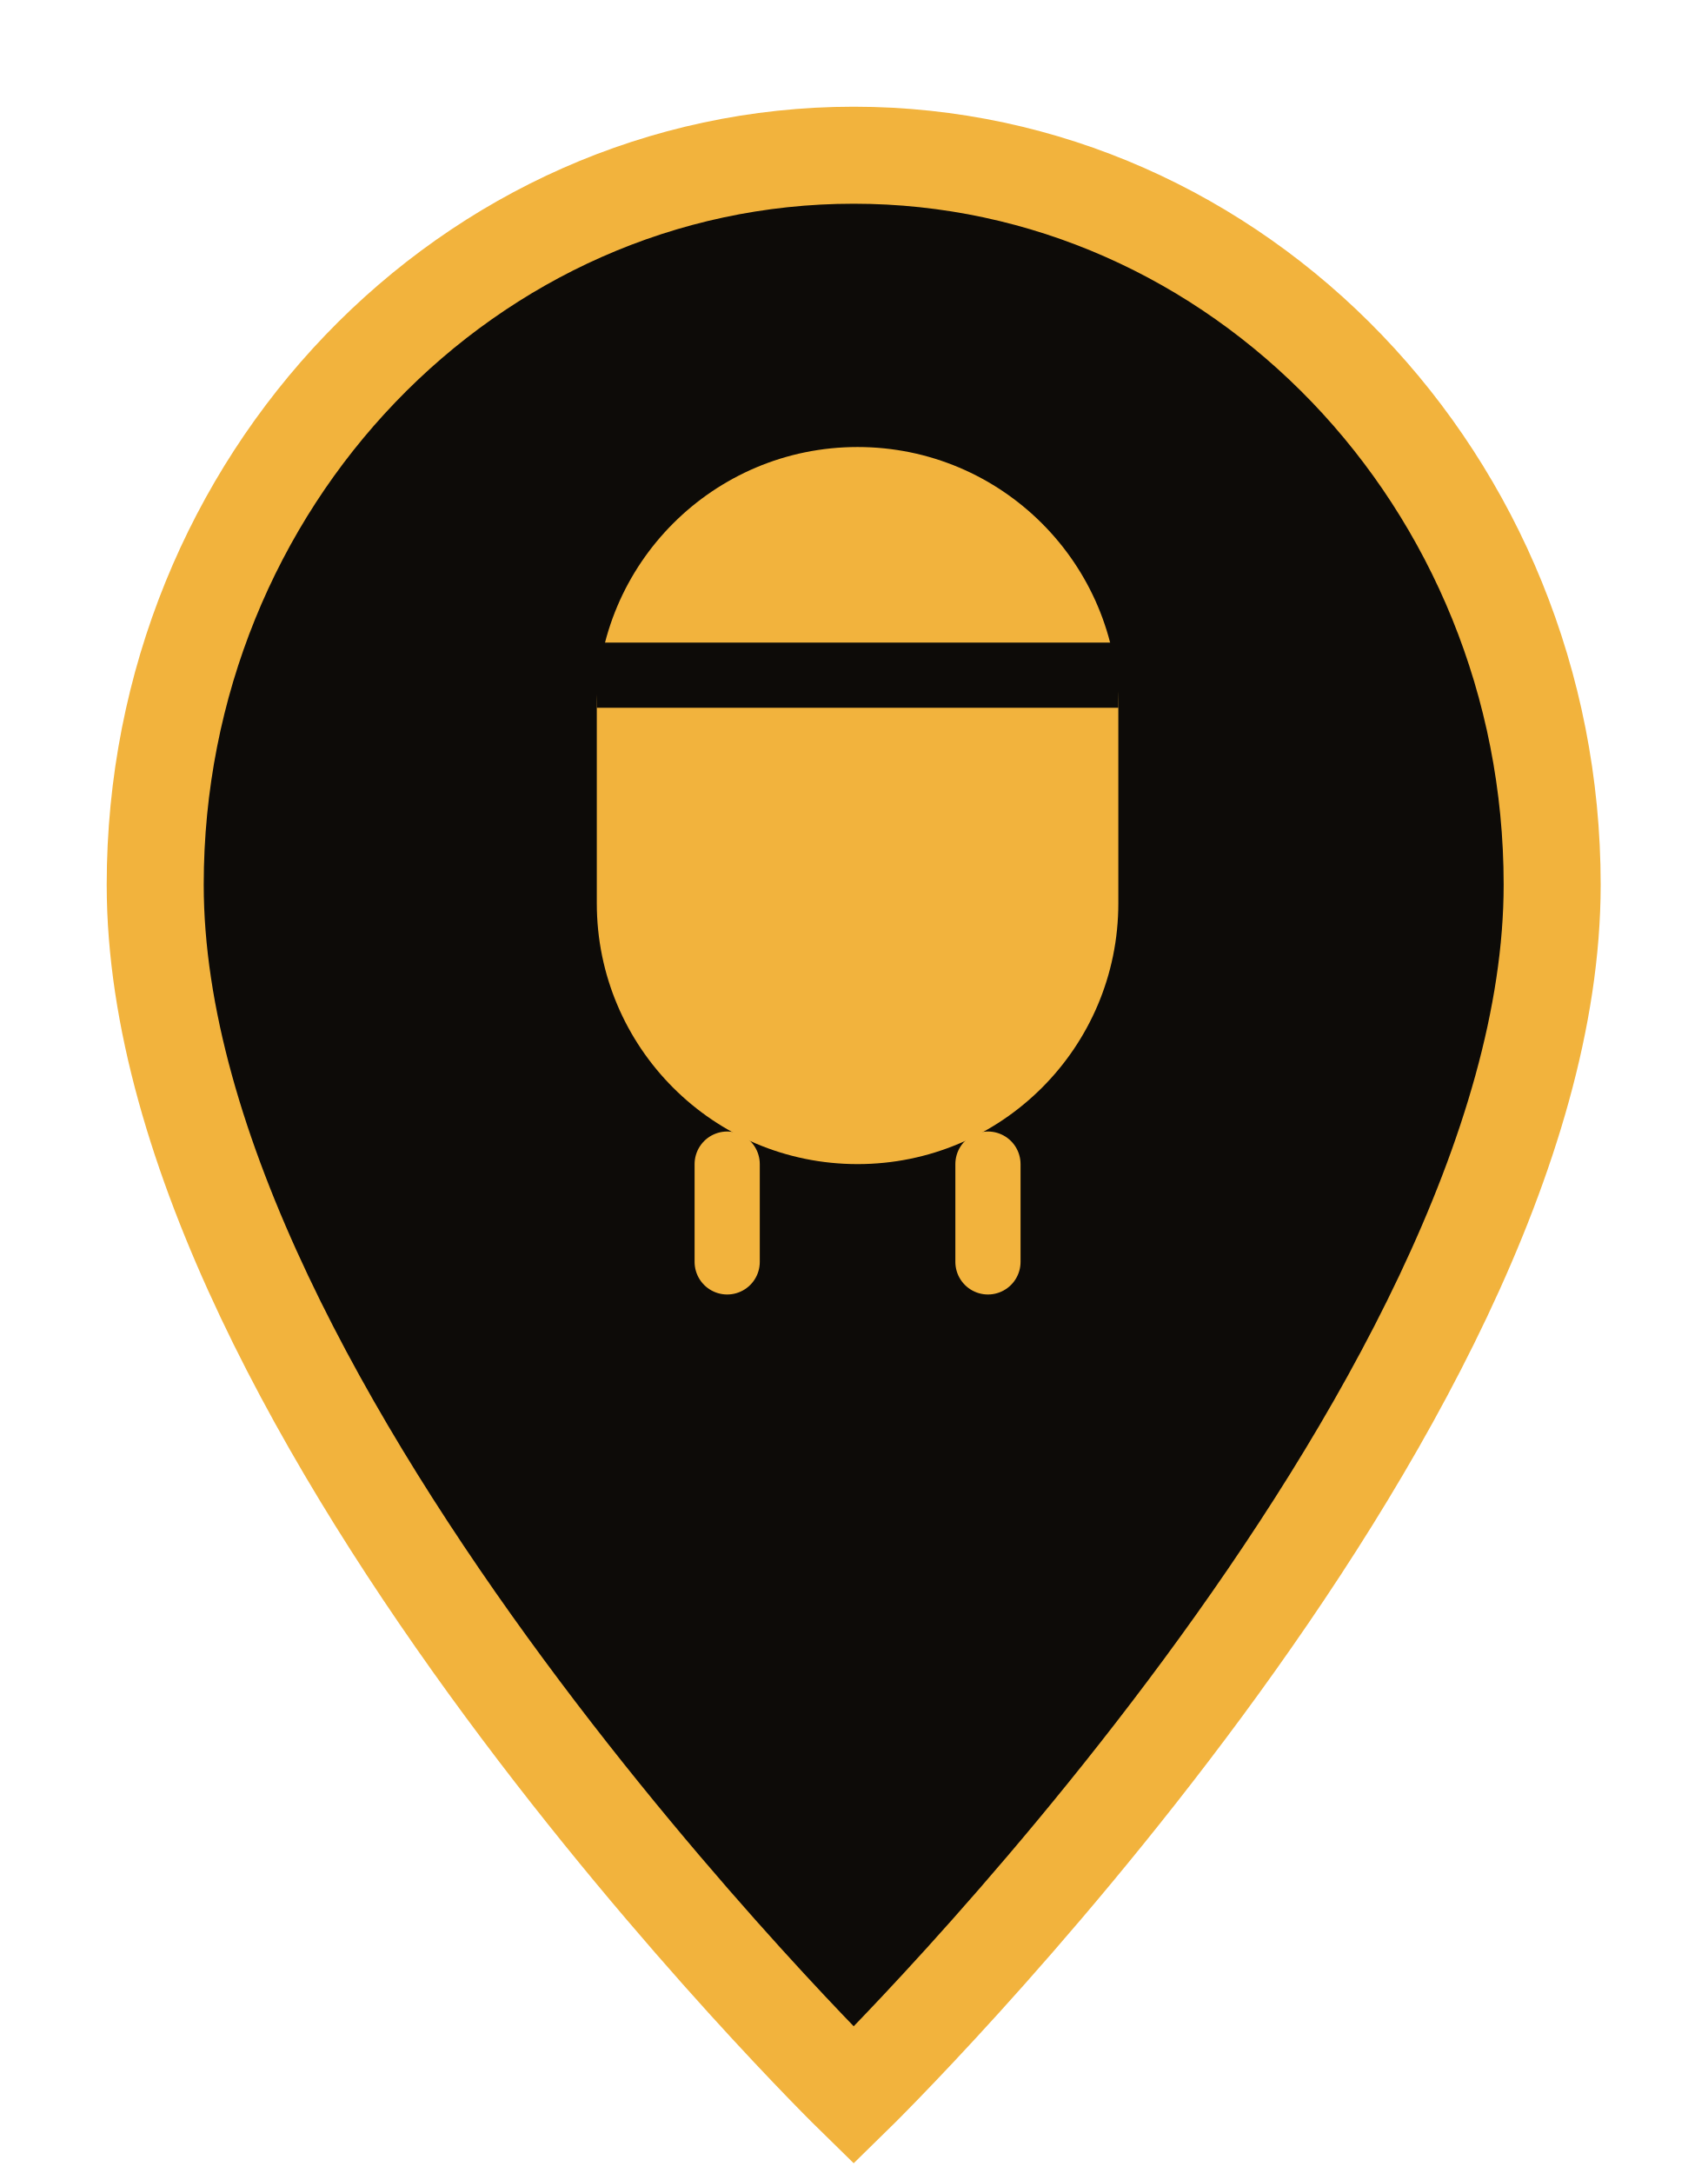
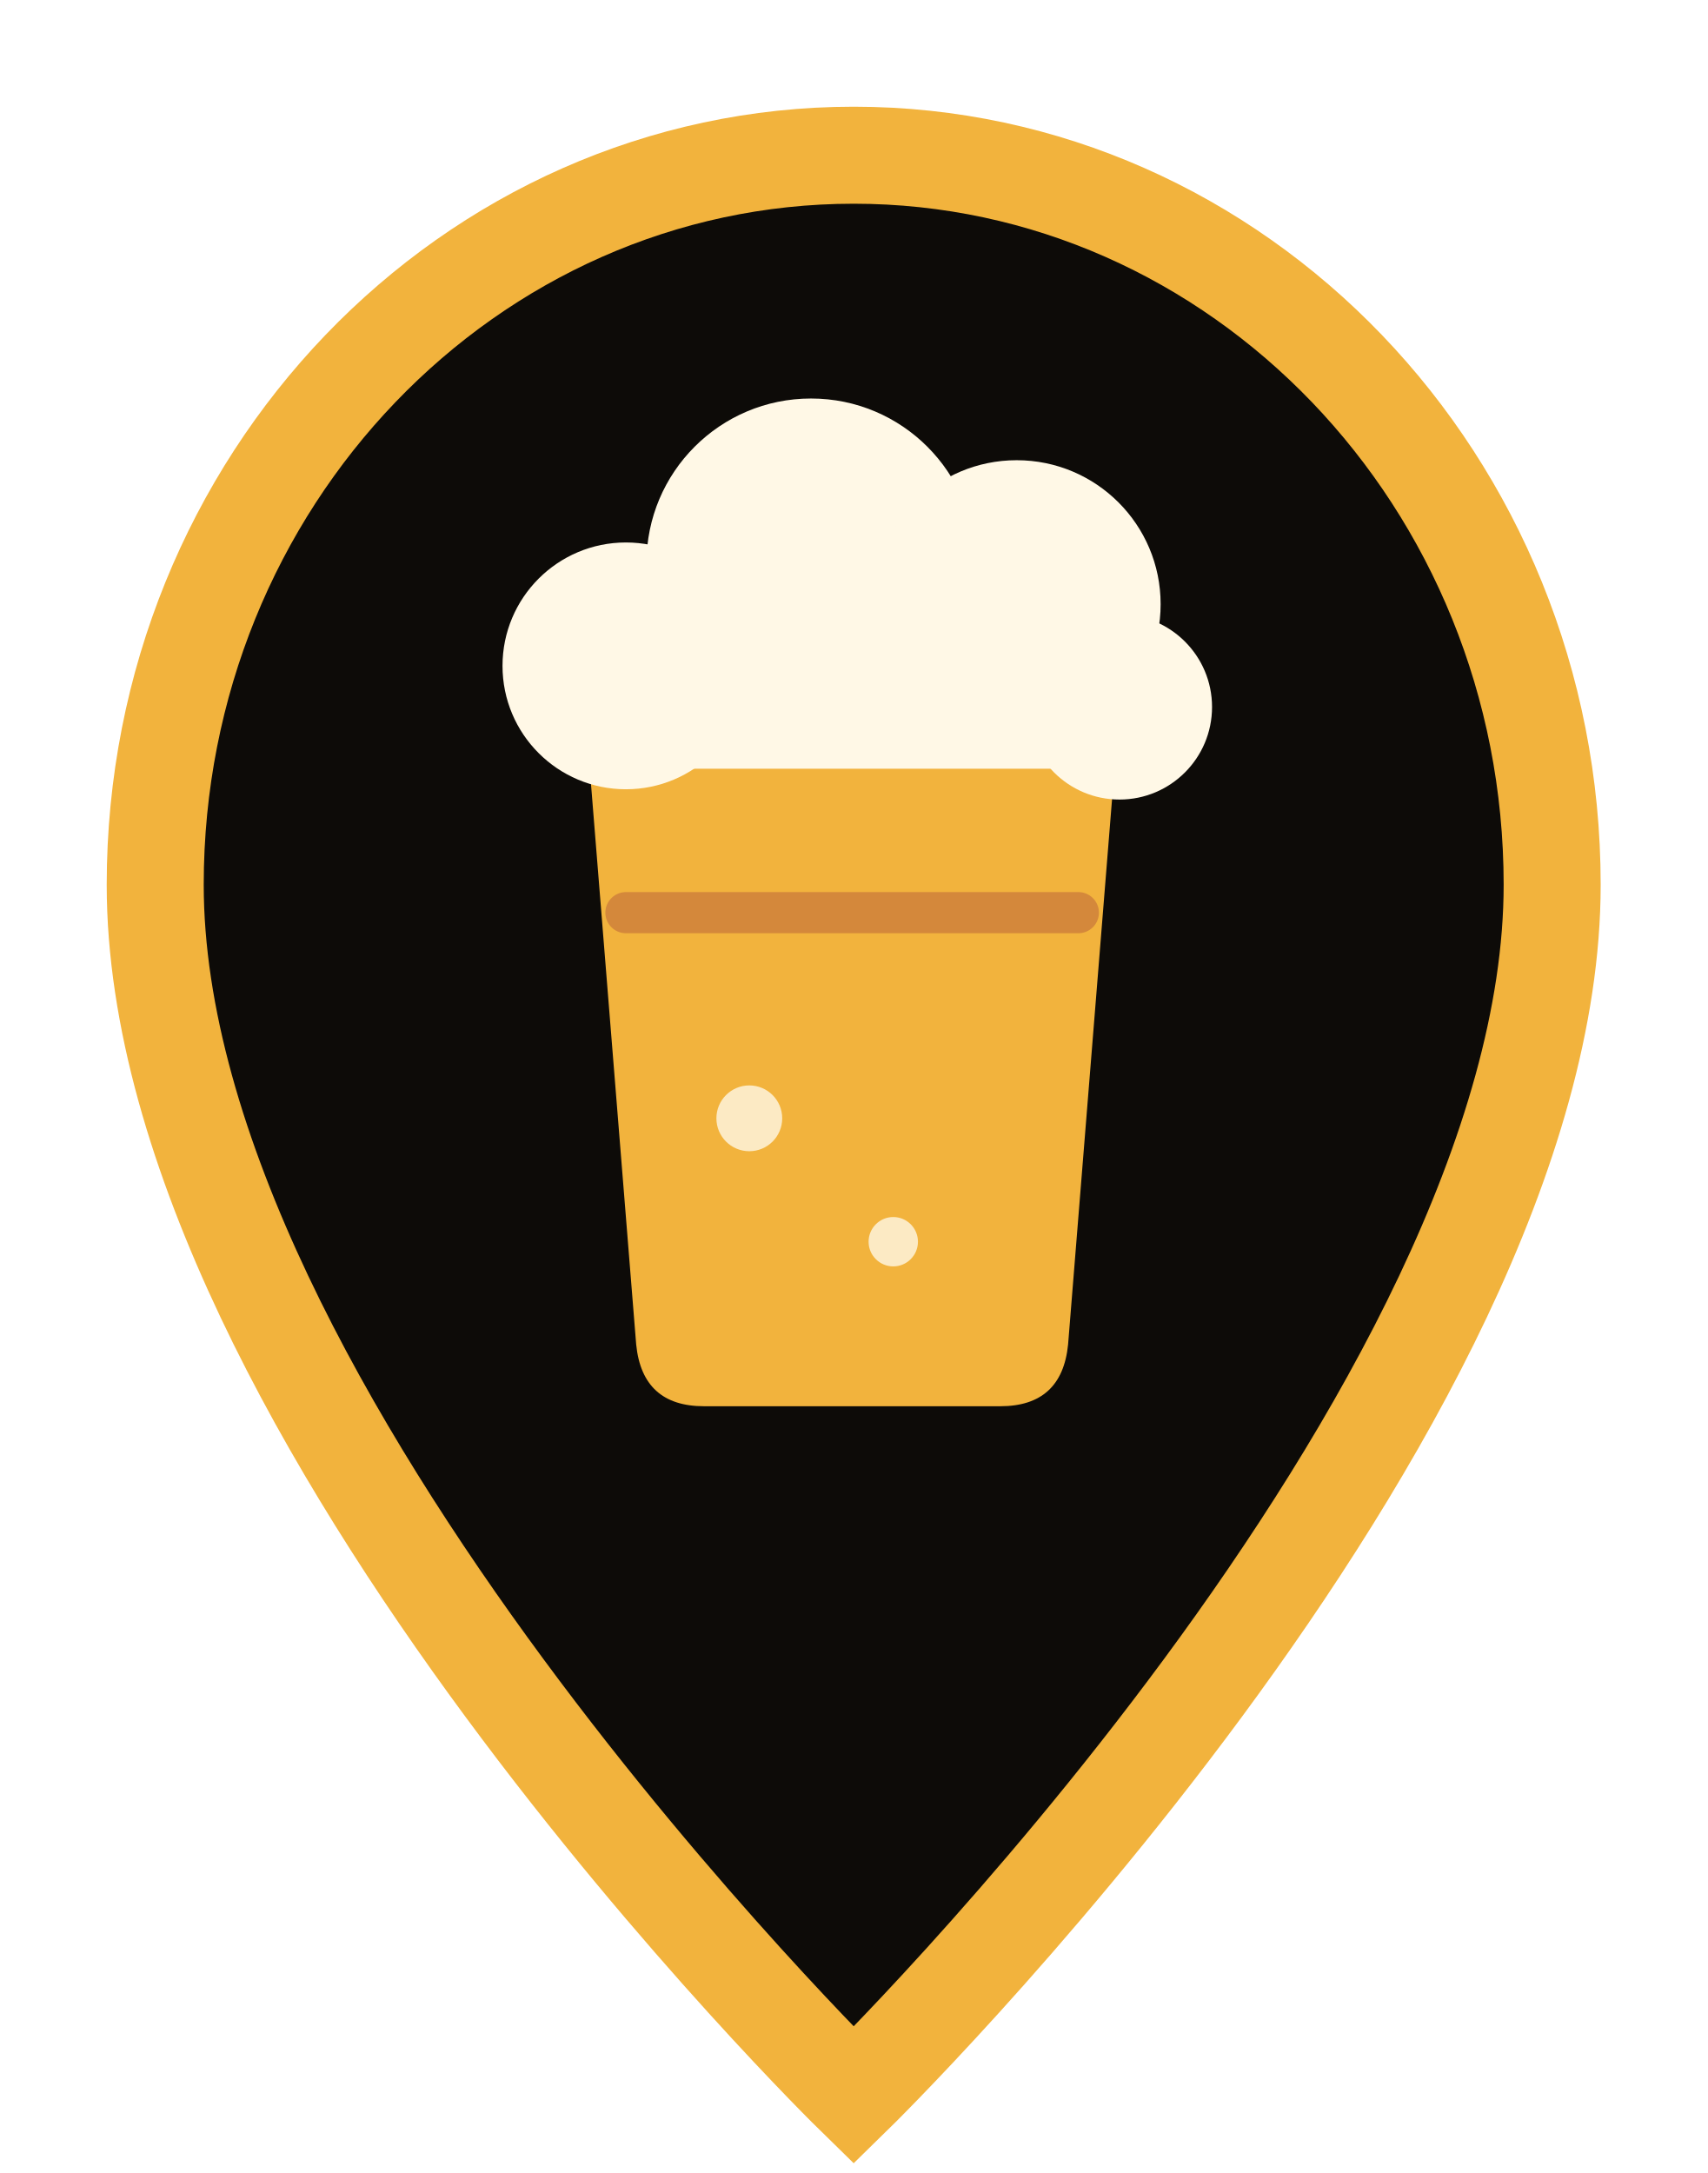
<svg xmlns="http://www.w3.org/2000/svg" width="44" height="56" viewBox="0 0 44 56">
  <path d="M22 54c0 0-18-17.6-18-31.2C4 12.4 12.1 4 22 4s18 8.4 18 18.8C40 36.4 22 54 22 54z" fill="#0D0B08" stroke="#F2B33D" stroke-width="2.5" />
-   <g transform="translate(9.5 9) scale(0.84)">
-     <rect x="7" y="3" width="16" height="22" rx="8" fill="#F2B33D" />
-     <path d="M7 10h16" stroke="#0D0B08" stroke-width="2" />
-     <path d="M11 25v3M19 25v3" stroke="#F2B33D" stroke-width="2" stroke-linecap="round" />
+   <g transform="translate(5 5.5) scale(0.53)">
+     <path d="M19 24 L45 24 L42.5 55 Q42.2 58 39.2 58 L24.8 58 Q21.8 58 21.5 55 Z" fill="#F2B33D" />
+     <path d="M21 34 L43 34" stroke="#C8763A" stroke-width="2" stroke-linecap="round" opacity="0.7" />
+     <g fill="#FFF8E6">
+       <circle cx="21" cy="22" r="6" />
+       <circle cx="30" cy="17" r="8" />
+       <circle cx="40" cy="19" r="7" />
+       <circle cx="45" cy="24" r="4.5" />
+       <rect x="17" y="20" width="30" height="7" rx="3" />
+     </g>
+     <circle cx="27" cy="44" r="1.6" fill="#FFF8E6" opacity="0.8" />
+     <circle cx="34" cy="50" r="1.2" fill="#FFF8E6" opacity="0.8" />
  </g>
</svg>
